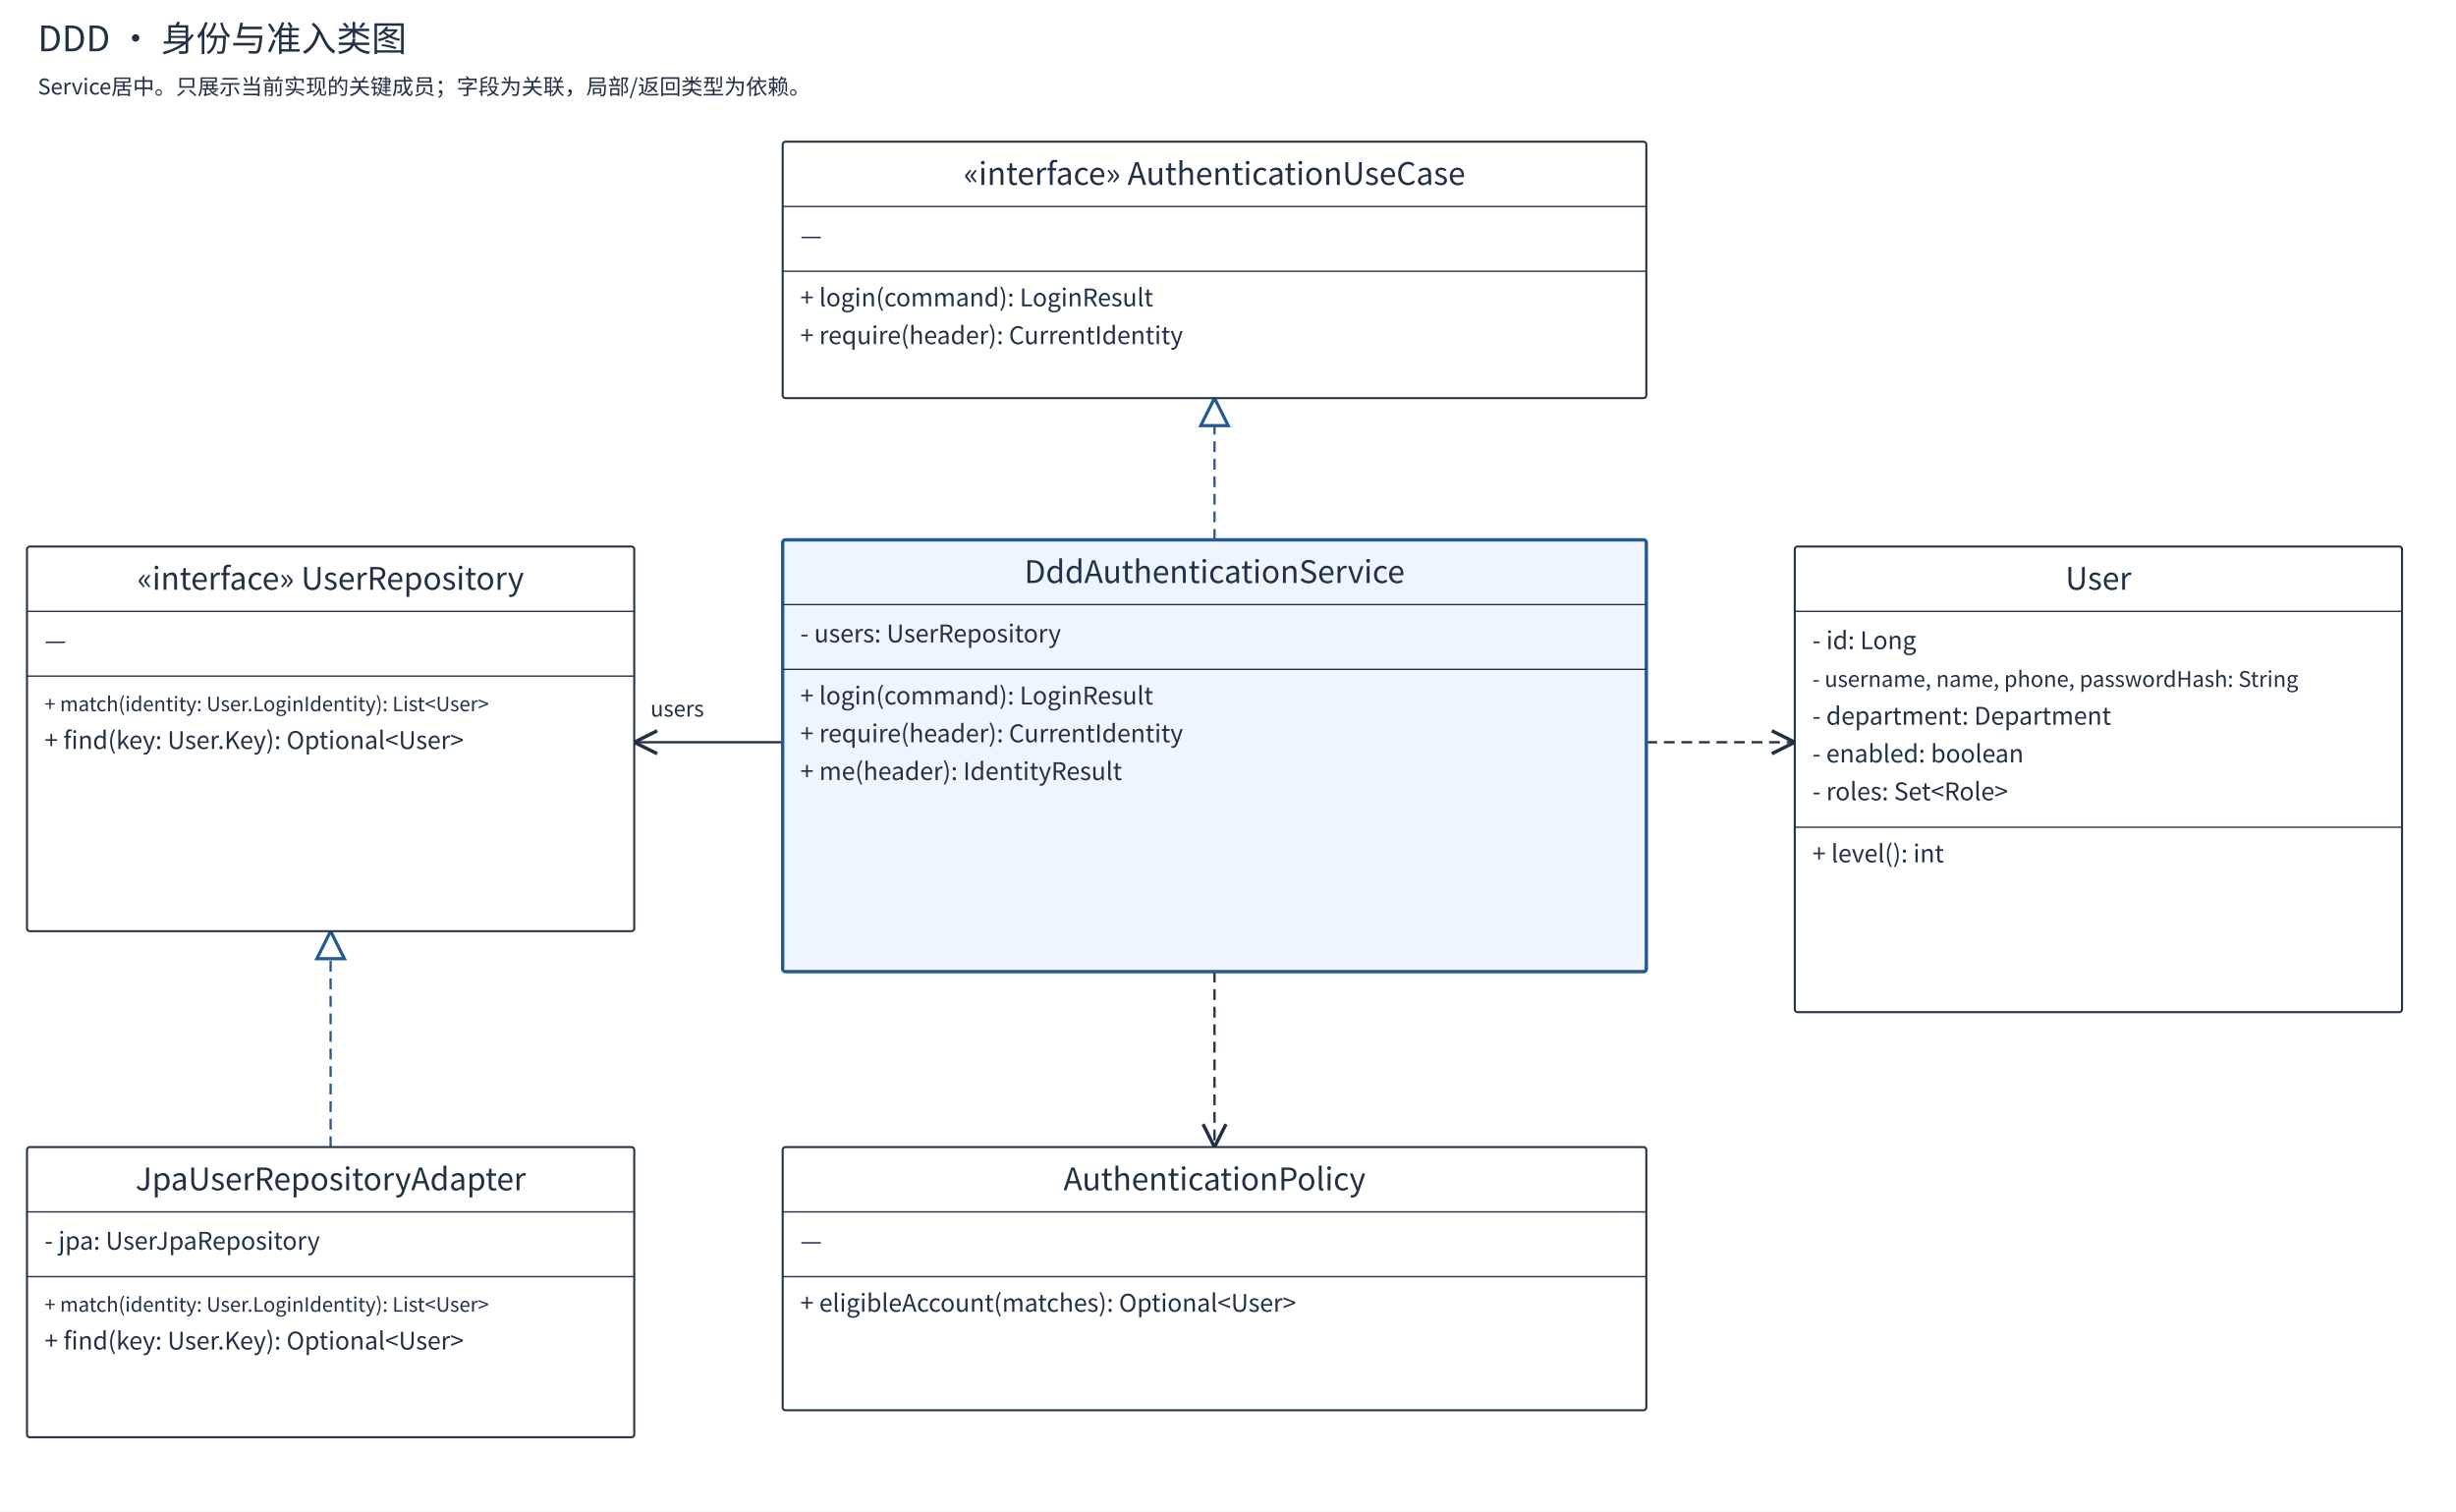
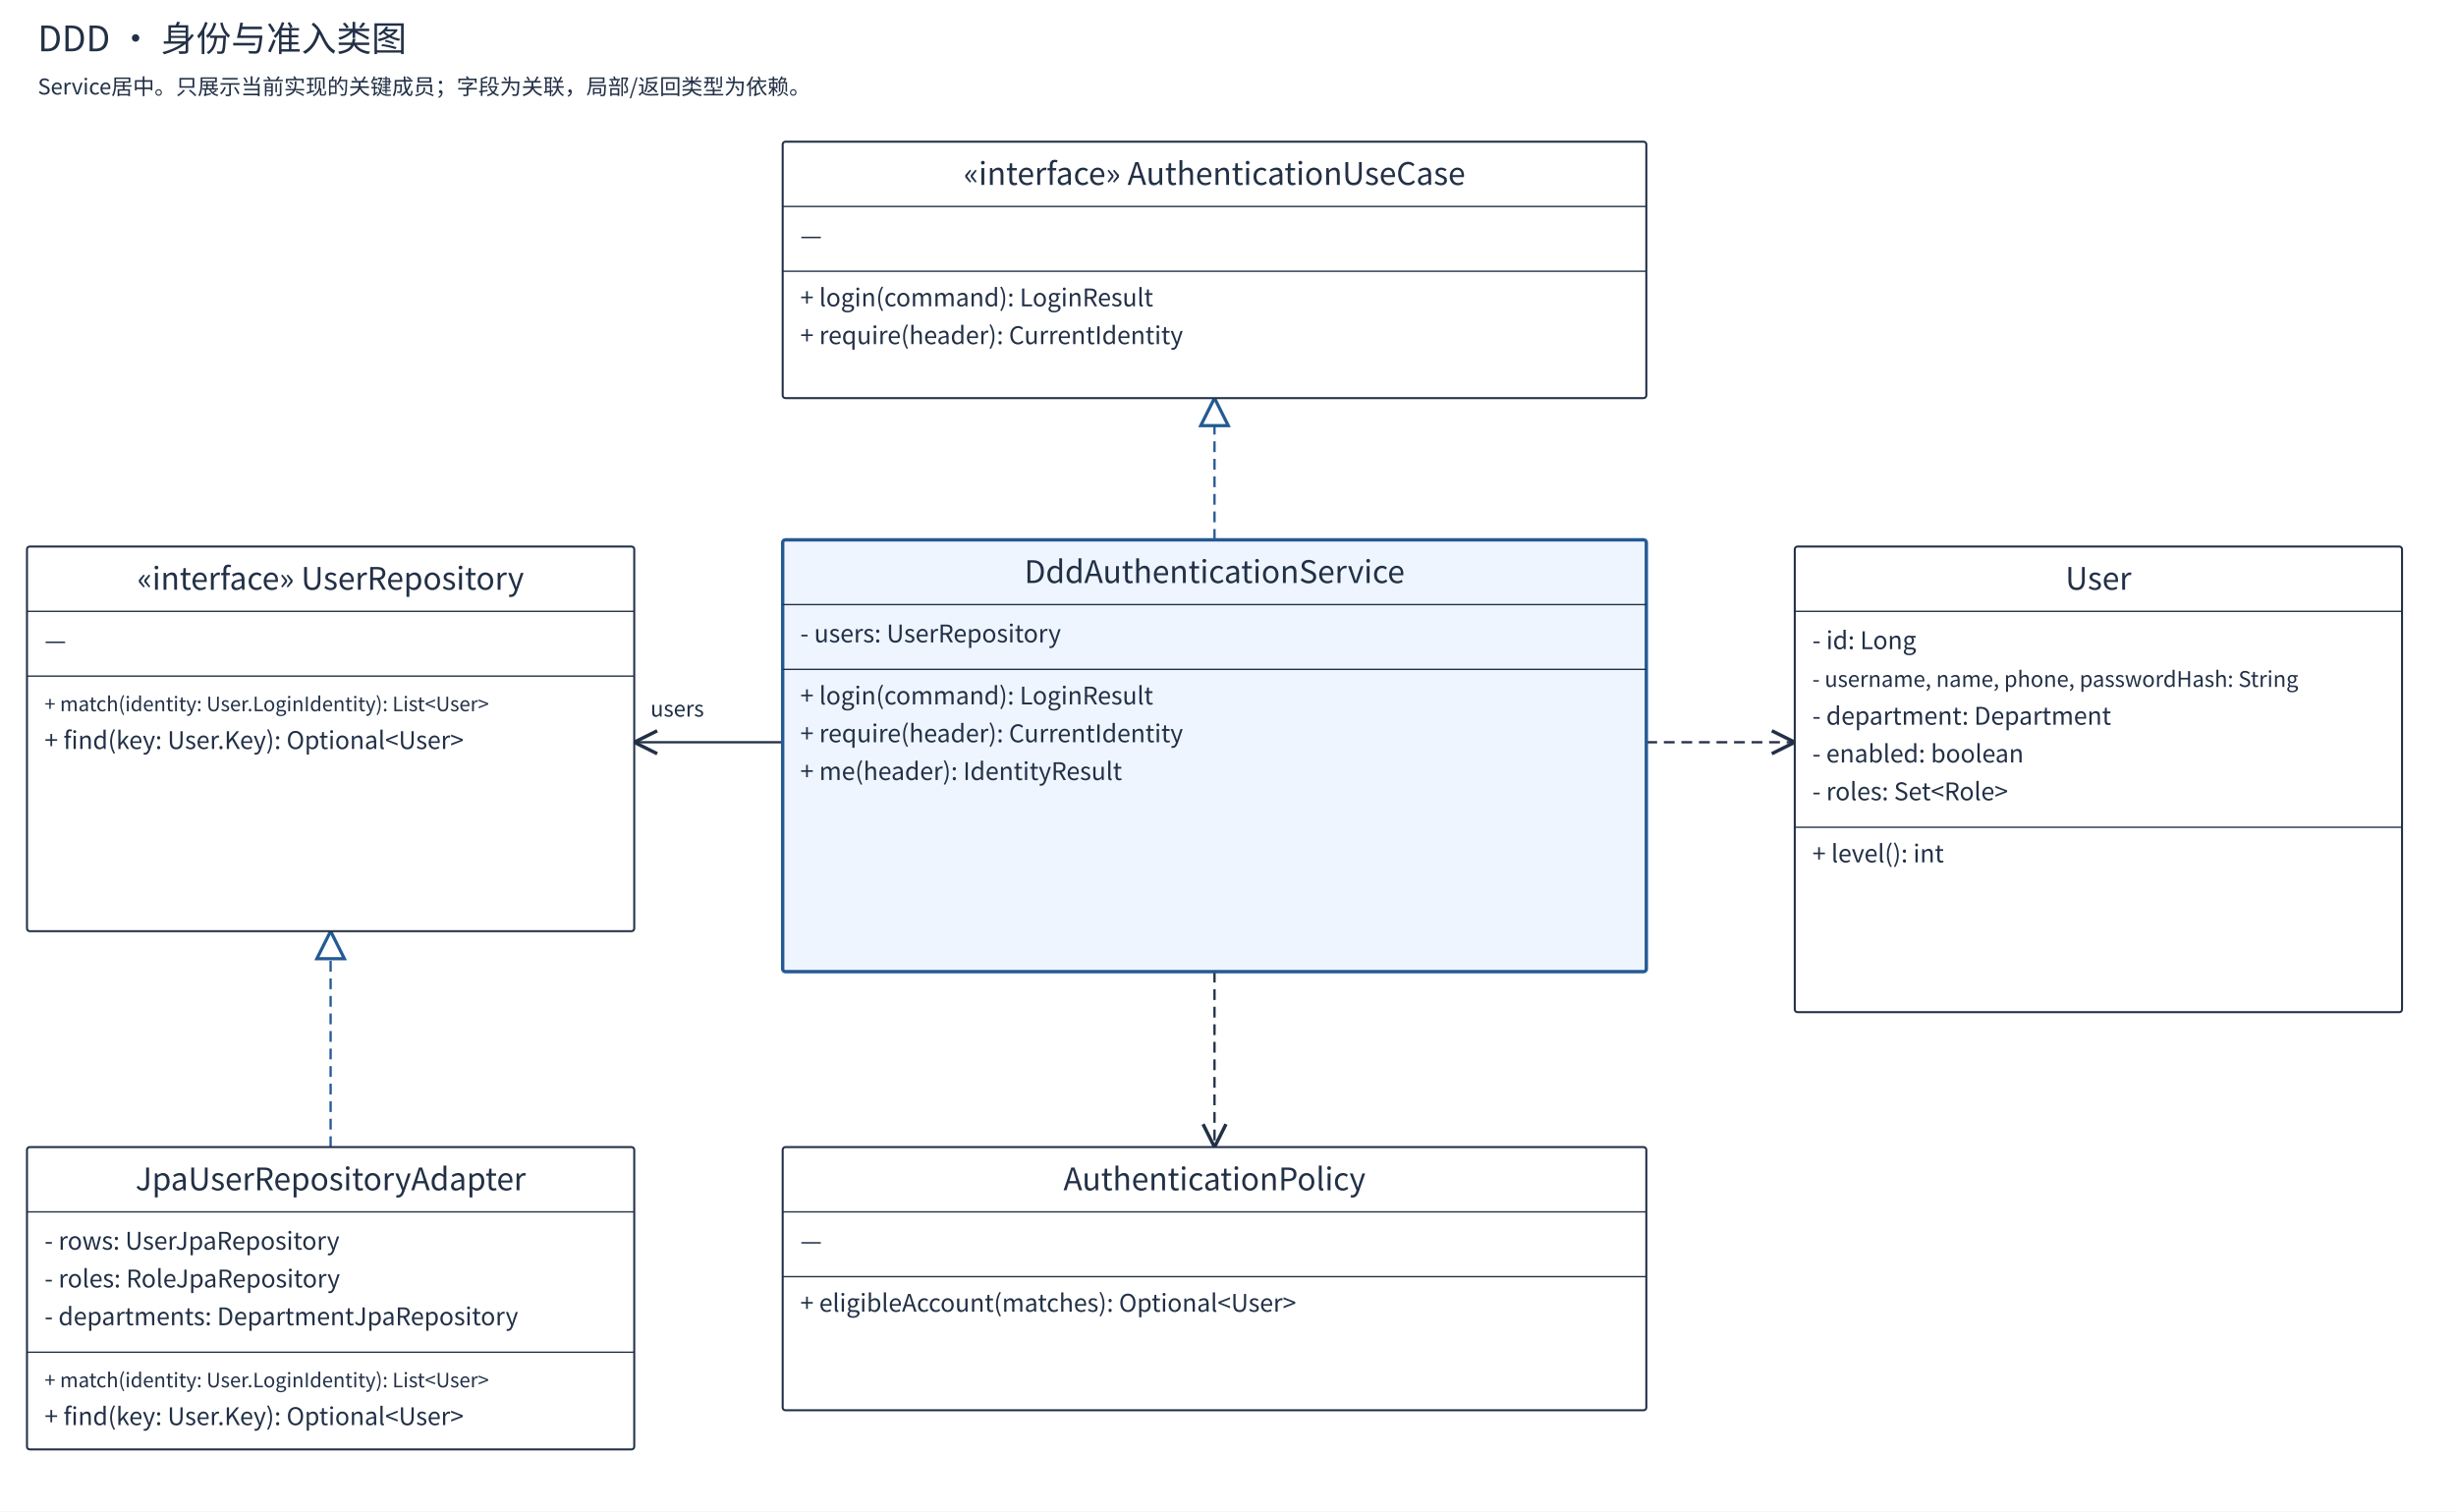
<svg xmlns="http://www.w3.org/2000/svg" width="1820" height="1120" viewBox="0 0 1820 1120">
  <defs>
    <marker id="open" markerWidth="12" markerHeight="12" refX="11" refY="6" orient="auto">
      <path d="M1,1 L11,6 L1,11" fill="none" stroke="#223046" stroke-width="1.5" />
    </marker>
    <marker id="triangle" markerWidth="14" markerHeight="14" refX="13" refY="7" orient="auto">
      <path d="M1,1 L13,7 L1,13 Z" fill="white" stroke="#245a93" stroke-width="1.4" />
    </marker>
    <marker id="filled" markerWidth="12" markerHeight="12" refX="11" refY="6" orient="auto">
      <path d="M1,1 L11,6 L1,11 Z" fill="#223046" />
    </marker>
  </defs>
  <rect width="100%" height="100%" fill="white" />
  <g font-family="Microsoft YaHei,Noto Sans CJK SC,Arial,sans-serif">
    <text x="28" y="38" font-size="26" text-anchor="start" fill="#223046">DDD · 身份与准入类图</text>
    <text x="28" y="70" font-size="16" text-anchor="start" fill="#223046">Service居中。只展示当前实现的关键成员；字段为关联，局部/返回类型为依赖。</text>
    <polyline points="900,400 900,295" fill="none" stroke="#245a93" stroke-width="1.7" stroke-dasharray="8 5" marker-end="url(#triangle)" />
    <polyline points="580,550 470,550" fill="none" stroke="#223046" stroke-width="1.7" marker-end="url(#open)" />
    <text x="482" y="531" font-size="16" text-anchor="start" fill="#223046">users</text>
    <polyline points="1220,550 1330,550" fill="none" stroke="#223046" stroke-width="1.7" stroke-dasharray="8 5" marker-end="url(#open)" />
    <polyline points="900,720 900,850" fill="none" stroke="#223046" stroke-width="1.7" stroke-dasharray="8 5" marker-end="url(#open)" />
    <polyline points="245,850 245,690" fill="none" stroke="#245a93" stroke-width="1.7" stroke-dasharray="8 5" marker-end="url(#triangle)" />
    <rect x="580" y="400" width="640" height="320" rx="2" fill="#eef5ff" stroke="#245a93" stroke-width="2.5" />
    <path d="M580,448H1220 M580,496H1220" stroke="#223046" />
    <text x="900" y="432" font-size="23" text-anchor="middle" fill="#223046">DddAuthenticationService</text>
    <text x="593" y="476" font-size="18" text-anchor="start" fill="#223046">- users: UserRepository</text>
    <text x="593" y="522" font-size="18" text-anchor="start" fill="#223046">+ login(command): LoginResult</text>
    <text x="593" y="550" font-size="18" text-anchor="start" fill="#223046">+ require(header): CurrentIdentity</text>
    <text x="593" y="578" font-size="18" text-anchor="start" fill="#223046">+ me(header): IdentityResult</text>
    <rect x="580" y="105" width="640" height="190" rx="2" fill="white" stroke="#223046" stroke-width="1.5" />
    <path d="M580,153H1220 M580,201H1220" stroke="#223046" />
    <text x="900" y="137" font-size="23" text-anchor="middle" fill="#223046">«interface» AuthenticationUseCase</text>
    <text x="593" y="181" font-size="18" text-anchor="start" fill="#223046">—</text>
    <text x="593" y="227" font-size="18" text-anchor="start" fill="#223046">+ login(command): LoginResult</text>
    <text x="593" y="255" font-size="18" text-anchor="start" fill="#223046">+ require(header): CurrentIdentity</text>
    <rect x="20" y="405" width="450" height="285" rx="2" fill="white" stroke="#223046" stroke-width="1.5" />
    <path d="M20,453H470 M20,501H470" stroke="#223046" />
    <text x="245" y="437" font-size="23" text-anchor="middle" fill="#223046">«interface» UserRepository</text>
    <text x="33" y="481" font-size="18" text-anchor="start" fill="#223046">—</text>
    <text x="33" y="527" font-size="14.666" text-anchor="start" fill="#223046">+ match(identity: User.LoginIdentity): List&lt;User&gt;</text>
    <text x="33" y="555" font-size="18" text-anchor="start" fill="#223046">+ find(key: User.Key): Optional&lt;User&gt;</text>
    <rect x="1330" y="405" width="450" height="345" rx="2" fill="white" stroke="#223046" stroke-width="1.5" />
    <path d="M1330,453H1780 M1330,613H1780" stroke="#223046" />
    <text x="1555" y="437" font-size="23" text-anchor="middle" fill="#223046">User</text>
    <text x="1343" y="481" font-size="18" text-anchor="start" fill="#223046">- id: Long</text>
    <text x="1343" y="509" font-size="15.97" text-anchor="start" fill="#223046">- username, name, phone, passwordHash: String</text>
    <text x="1343" y="537" font-size="18" text-anchor="start" fill="#223046">- department: Department</text>
    <text x="1343" y="565" font-size="18" text-anchor="start" fill="#223046">- enabled: boolean</text>
    <text x="1343" y="593" font-size="18" text-anchor="start" fill="#223046">- roles: Set&lt;Role&gt;</text>
    <text x="1343" y="639" font-size="18" text-anchor="start" fill="#223046">+ level(): int</text>
    <rect x="580" y="850" width="640" height="195" rx="2" fill="white" stroke="#223046" stroke-width="1.5" />
    <path d="M580,898H1220 M580,946H1220" stroke="#223046" />
    <text x="900" y="882" font-size="23" text-anchor="middle" fill="#223046">AuthenticationPolicy</text>
    <text x="593" y="926" font-size="18" text-anchor="start" fill="#223046">—</text>
    <text x="593" y="972" font-size="18" text-anchor="start" fill="#223046">+ eligibleAccount(matches): Optional&lt;User&gt;</text>
-     <rect x="20" y="850" width="450" height="215" rx="2" fill="white" stroke="#223046" stroke-width="1.5" />
-     <path d="M20,898H470 M20,946H470" stroke="#223046" />
+     <rect x="20" y="850" width="450" height="224" rx="2" fill="white" stroke="#223046" stroke-width="1.5" />
+     <path d="M20,898H470 M20,1002H470" stroke="#223046" />
    <text x="245" y="882" font-size="23" text-anchor="middle" fill="#223046">JpaUserRepositoryAdapter</text>
-     <text x="33" y="926" font-size="18" text-anchor="start" fill="#223046">- jpa: UserJpaRepository</text>
-     <text x="33" y="972" font-size="14.666" text-anchor="start" fill="#223046">+ match(identity: User.LoginIdentity): List&lt;User&gt;</text>
-     <text x="33" y="1000" font-size="18" text-anchor="start" fill="#223046">+ find(key: User.Key): Optional&lt;User&gt;</text>
+     <text x="33" y="926" font-size="18" text-anchor="start" fill="#223046">- rows: UserJpaRepository</text>
+     <text x="33" y="954" font-size="18" text-anchor="start" fill="#223046">- roles: RoleJpaRepository</text>
+     <text x="33" y="982" font-size="18" text-anchor="start" fill="#223046">- departments: DepartmentJpaRepository</text>
+     <text x="33" y="1028" font-size="14.666" text-anchor="start" fill="#223046">+ match(identity: User.LoginIdentity): List&lt;User&gt;</text>
+     <text x="33" y="1056" font-size="18" text-anchor="start" fill="#223046">+ find(key: User.Key): Optional&lt;User&gt;</text>
  </g>
</svg>
